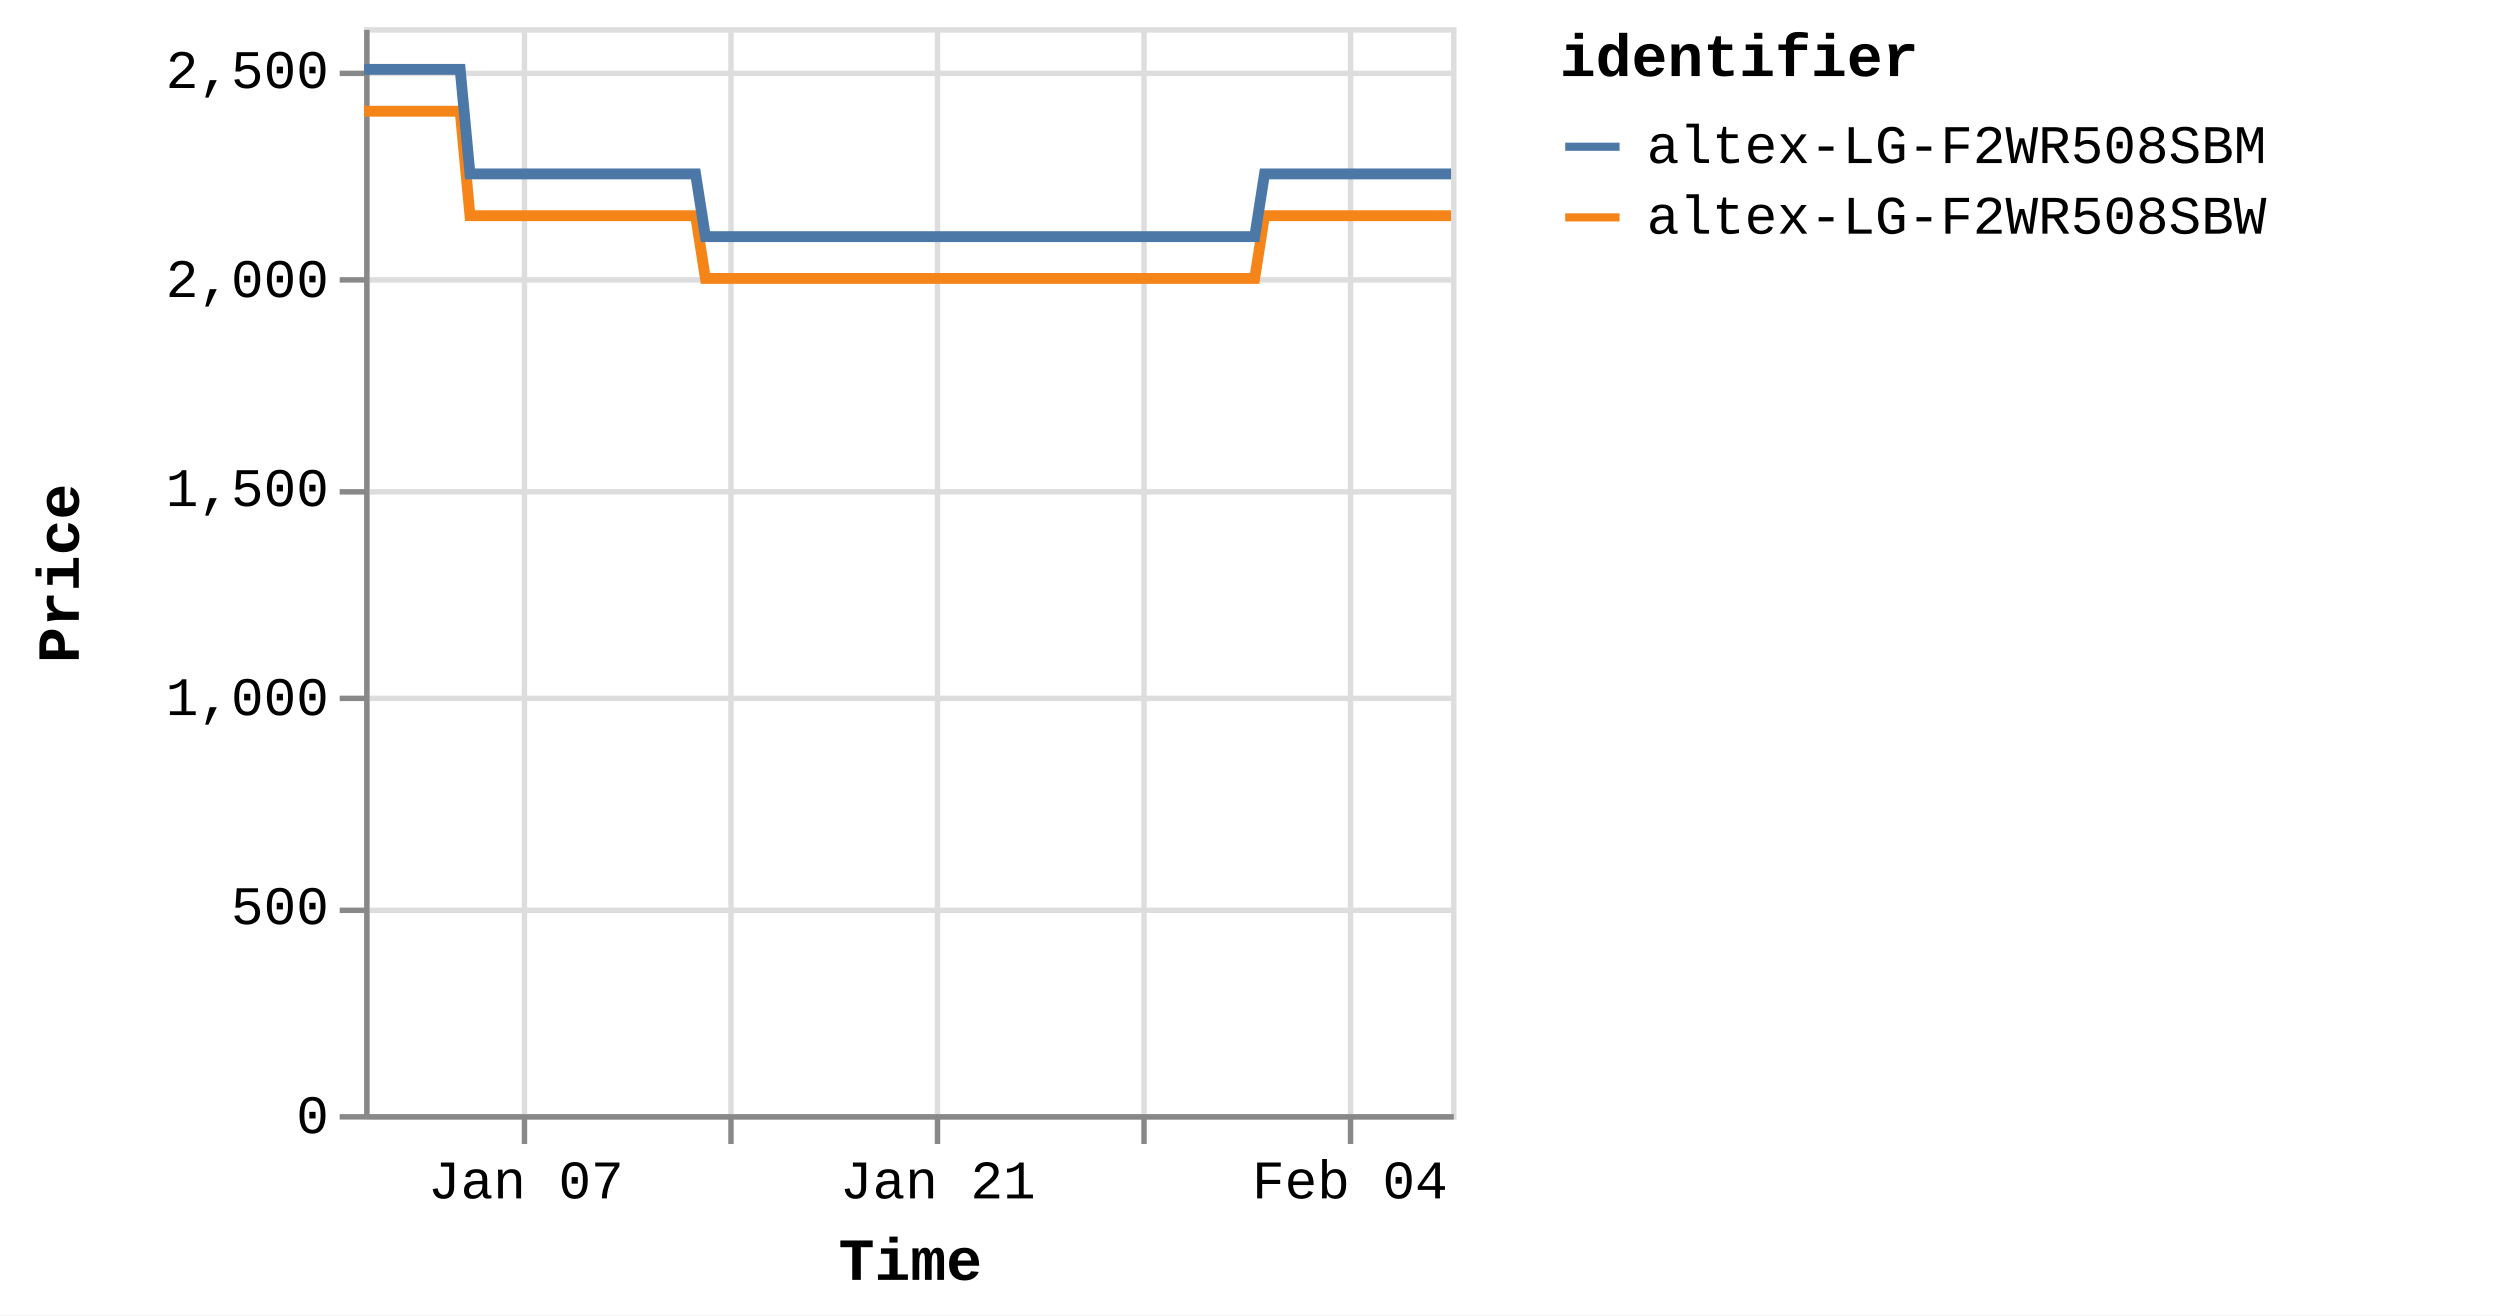
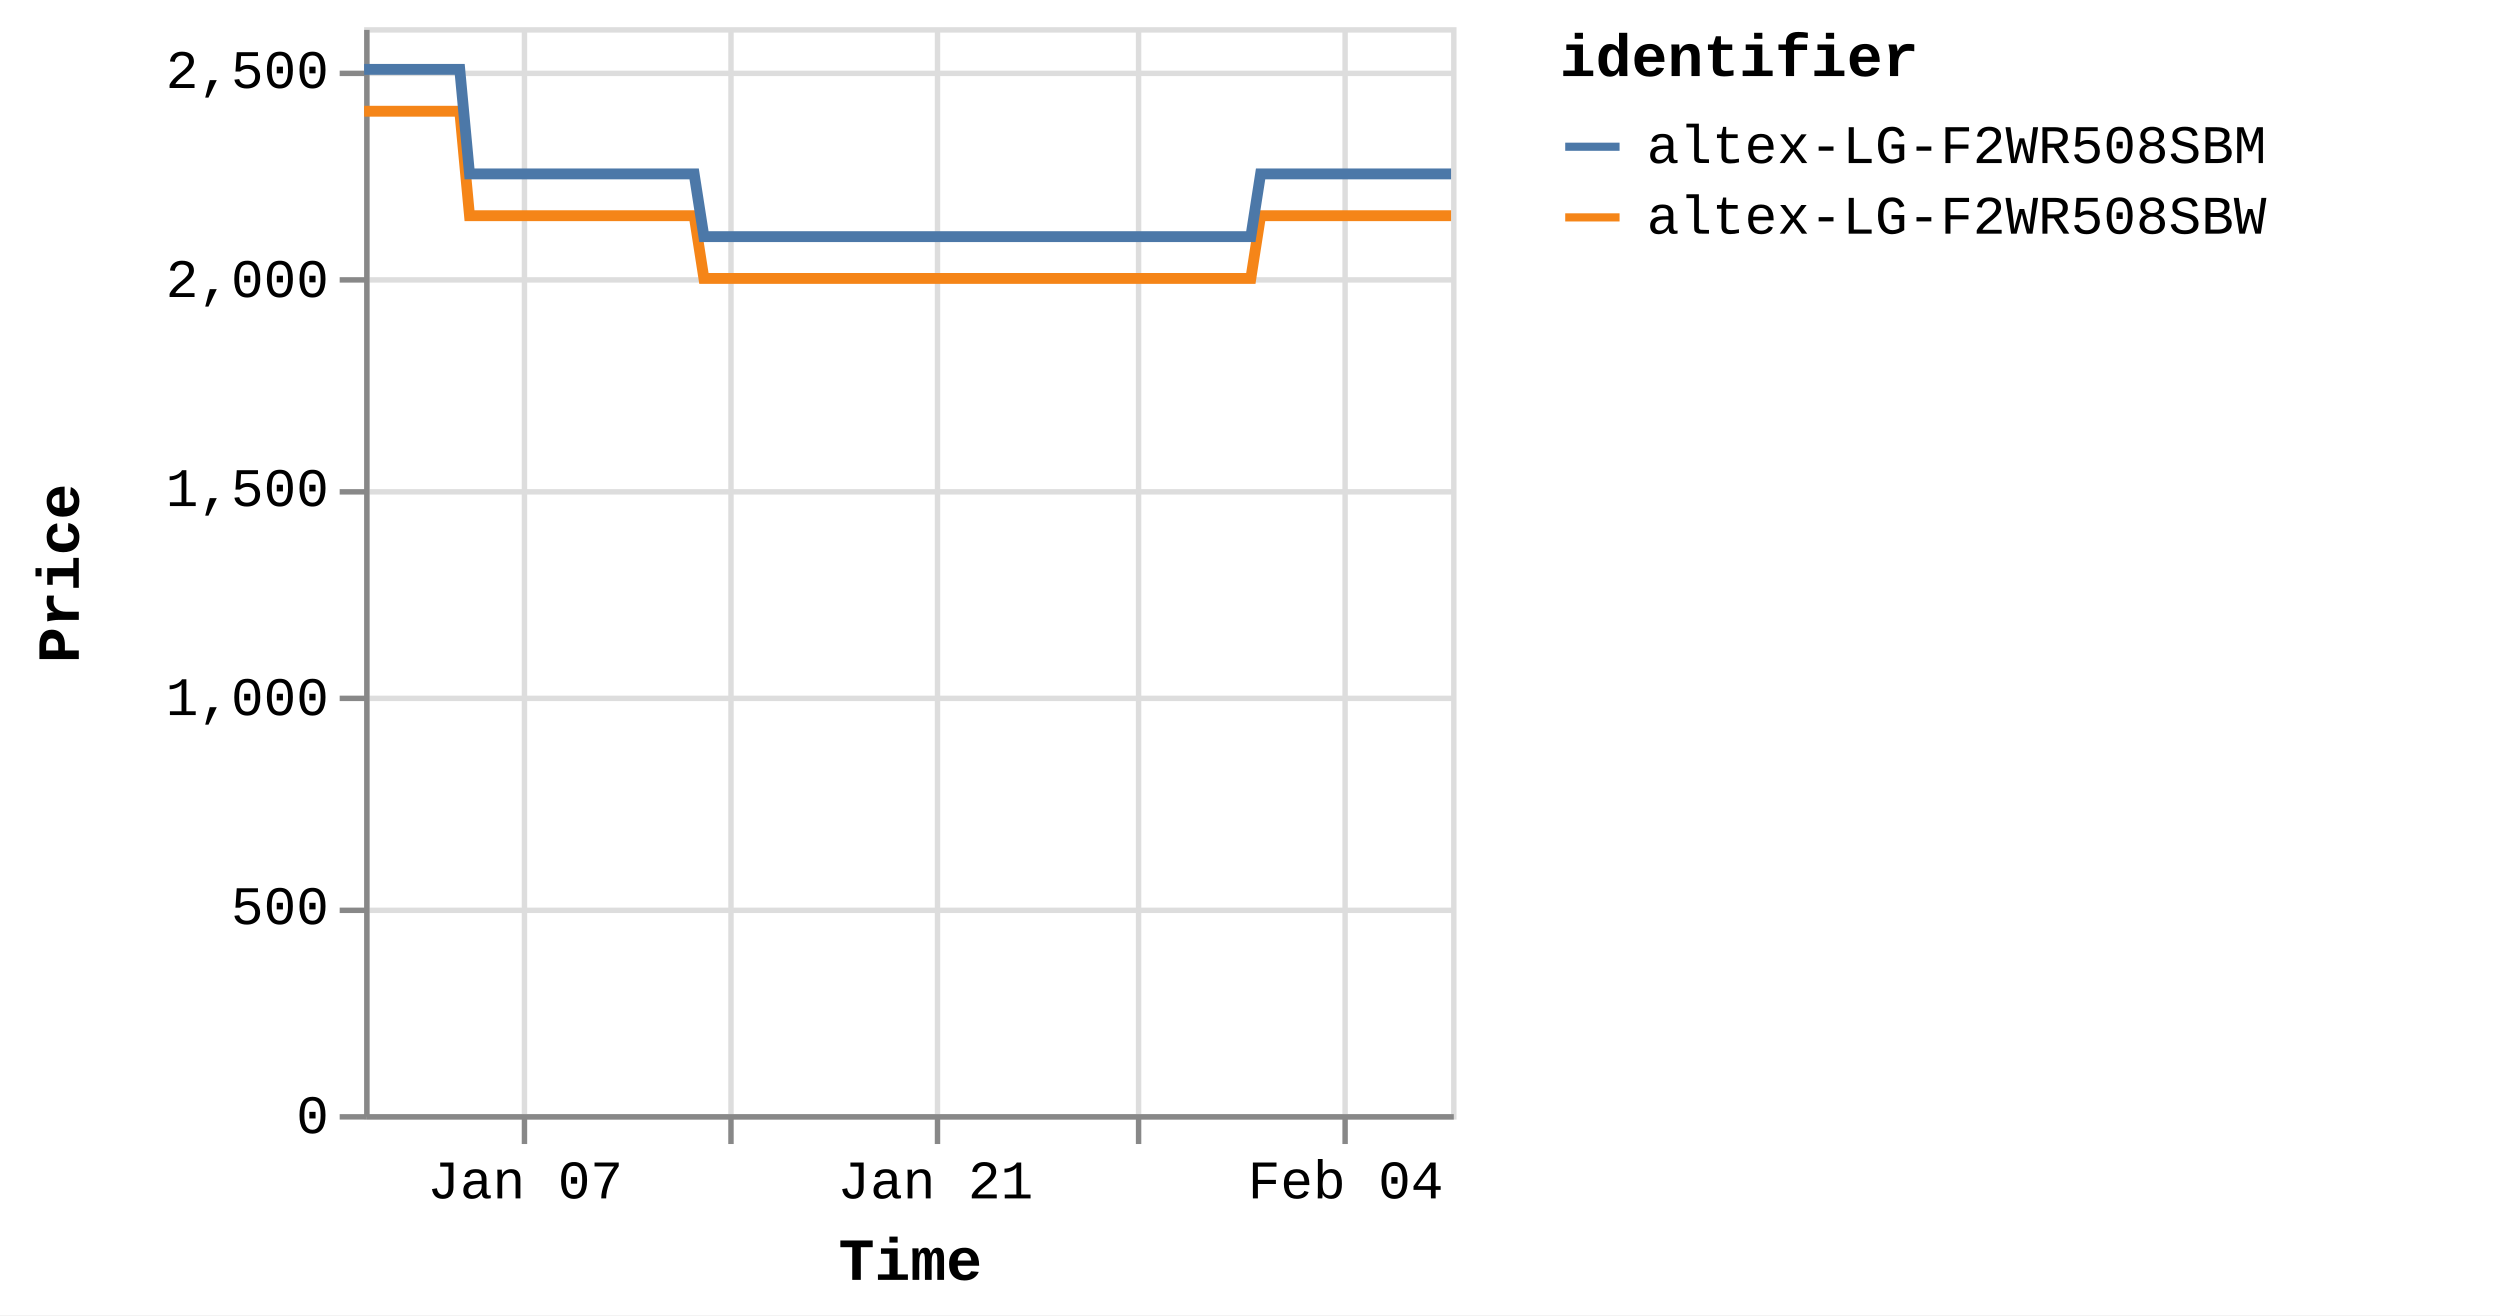
<svg xmlns="http://www.w3.org/2000/svg" version="1.1" class="marks" width="460" height="242" viewBox="0 0 460 242">
  <rect width="460" height="242" fill="white" />
  <g fill="none" stroke-miterlimit="10" transform="translate(67,5)">
    <g class="mark-group role-frame root" role="graphics-object" aria-roledescription="group mark container">
      <g transform="translate(0,0)">
        <path class="background" aria-hidden="true" d="M0.5,0.5h200v200h-200Z" stroke="#ddd" />
        <g>
          <g class="mark-group role-axis" aria-hidden="true">
            <g transform="translate(0.5,200.5)">
              <path class="background" aria-hidden="true" d="M0,0h0v0h0Z" pointer-events="none" />
              <g>
                <g class="mark-rule role-axis-grid" pointer-events="none">
                  <line transform="translate(29,-200)" x2="0" y2="200" stroke="#ddd" stroke-width="1" opacity="1" />
                  <line transform="translate(67,-200)" x2="0" y2="200" stroke="#ddd" stroke-width="1" opacity="1" />
                  <line transform="translate(105,-200)" x2="0" y2="200" stroke="#ddd" stroke-width="1" opacity="1" />
-                   <line transform="translate(143,-200)" x2="0" y2="200" stroke="#ddd" stroke-width="1" opacity="1" />
-                   <line transform="translate(181,-200)" x2="0" y2="200" stroke="#ddd" stroke-width="1" opacity="1" />
+                   <line transform="translate(142,-200)" x2="0" y2="200" stroke="#ddd" stroke-width="1" opacity="1" />
+                   <line transform="translate(180,-200)" x2="0" y2="200" stroke="#ddd" stroke-width="1" opacity="1" />
                </g>
              </g>
              <path class="foreground" aria-hidden="true" d="" pointer-events="none" display="none" />
            </g>
          </g>
          <g class="mark-group role-axis" aria-hidden="true">
            <g transform="translate(0.5,0.5)">
              <path class="background" aria-hidden="true" d="M0,0h0v0h0Z" pointer-events="none" />
              <g>
                <g class="mark-rule role-axis-grid" pointer-events="none">
                  <line transform="translate(0,200)" x2="200" y2="0" stroke="#ddd" stroke-width="1" opacity="1" />
                  <line transform="translate(0,162)" x2="200" y2="0" stroke="#ddd" stroke-width="1" opacity="1" />
                  <line transform="translate(0,123)" x2="200" y2="0" stroke="#ddd" stroke-width="1" opacity="1" />
                  <line transform="translate(0,85)" x2="200" y2="0" stroke="#ddd" stroke-width="1" opacity="1" />
                  <line transform="translate(0,46)" x2="200" y2="0" stroke="#ddd" stroke-width="1" opacity="1" />
                  <line transform="translate(0,8)" x2="200" y2="0" stroke="#ddd" stroke-width="1" opacity="1" />
                </g>
              </g>
              <path class="foreground" aria-hidden="true" d="" pointer-events="none" display="none" />
            </g>
          </g>
-           <g class="mark-group role-axis" role="graphics-symbol" aria-roledescription="axis" aria-label="X-axis titled 'Time' for a time scale with values from Monday, 01 January 2024, 2:19:43 PM to Wednesday, 07 February 2024, 12:47:50 PM">
+           <g class="mark-group role-axis" role="graphics-symbol" aria-roledescription="axis" aria-label="X-axis titled 'Time' for a time scale with values from Monday, 01 January 2024, 2:19:43 PM to Wednesday, 07 February 2024, 4:39:58 PM">
            <g transform="translate(0.5,200.5)">
              <path class="background" aria-hidden="true" d="M0,0h0v0h0Z" pointer-events="none" />
              <g>
                <g class="mark-rule role-axis-tick" pointer-events="none">
                  <line transform="translate(29,0)" x2="0" y2="5" stroke="#888" stroke-width="1" opacity="1" />
                  <line transform="translate(67,0)" x2="0" y2="5" stroke="#888" stroke-width="1" opacity="1" />
                  <line transform="translate(105,0)" x2="0" y2="5" stroke="#888" stroke-width="1" opacity="1" />
-                   <line transform="translate(143,0)" x2="0" y2="5" stroke="#888" stroke-width="1" opacity="1" />
-                   <line transform="translate(181,0)" x2="0" y2="5" stroke="#888" stroke-width="1" opacity="1" />
+                   <line transform="translate(142,0)" x2="0" y2="5" stroke="#888" stroke-width="1" opacity="1" />
+                   <line transform="translate(180,0)" x2="0" y2="5" stroke="#888" stroke-width="1" opacity="1" />
                </g>
                <g class="mark-text role-axis-label" pointer-events="none">
-                   <text text-anchor="middle" transform="translate(29.25571,15)" font-family="Liberation Mono" font-size="10px" fill="#000" opacity="1">Jan 07</text>
-                   <text text-anchor="middle" transform="translate(67.1589,15)" font-family="Liberation Mono" font-size="10px" fill="#000" opacity="0">Jan 14</text>
-                   <text text-anchor="middle" transform="translate(105.0621,15)" font-family="Liberation Mono" font-size="10px" fill="#000" opacity="1">Jan 21</text>
-                   <text text-anchor="middle" transform="translate(142.9653,15)" font-family="Liberation Mono" font-size="10px" fill="#000" opacity="0">Jan 28</text>
-                   <text text-anchor="middle" transform="translate(180.8685,15)" font-family="Liberation Mono" font-size="10px" fill="#000" opacity="1">Feb 04</text>
+                   <text text-anchor="middle" transform="translate(29.12858,15)" font-family="Liberation Mono" font-size="10px" fill="#000" opacity="1">Jan 07</text>
+                   <text text-anchor="middle" transform="translate(66.86706,15)" font-family="Liberation Mono" font-size="10px" fill="#000" opacity="0">Jan 14</text>
+                   <text text-anchor="middle" transform="translate(104.6056,15)" font-family="Liberation Mono" font-size="10px" fill="#000" opacity="1">Jan 21</text>
+                   <text text-anchor="middle" transform="translate(142.344,15)" font-family="Liberation Mono" font-size="10px" fill="#000" opacity="0">Jan 28</text>
+                   <text text-anchor="middle" transform="translate(180.0825,15)" font-family="Liberation Mono" font-size="10px" fill="#000" opacity="1">Feb 04</text>
                </g>
                <g class="mark-rule role-axis-domain" pointer-events="none">
                  <line transform="translate(0,0)" x2="200" y2="0" stroke="#888" stroke-width="1" opacity="1" />
                </g>
                <g class="mark-text role-axis-title" pointer-events="none">
                  <text text-anchor="middle" transform="translate(100,30)" font-family="Liberation Mono" font-size="11px" font-weight="bold" fill="#000" opacity="1">Time</text>
                </g>
              </g>
              <path class="foreground" aria-hidden="true" d="" pointer-events="none" display="none" />
            </g>
          </g>
          <g class="mark-group role-axis" role="graphics-symbol" aria-roledescription="axis" aria-label="Y-axis titled 'Price' for a linear scale with values from 0 to 2,600">
            <g transform="translate(0.5,0.5)">
              <path class="background" aria-hidden="true" d="M0,0h0v0h0Z" pointer-events="none" />
              <g>
                <g class="mark-rule role-axis-tick" pointer-events="none">
                  <line transform="translate(0,200)" x2="-5" y2="0" stroke="#888" stroke-width="1" opacity="1" />
                  <line transform="translate(0,162)" x2="-5" y2="0" stroke="#888" stroke-width="1" opacity="1" />
                  <line transform="translate(0,123)" x2="-5" y2="0" stroke="#888" stroke-width="1" opacity="1" />
                  <line transform="translate(0,85)" x2="-5" y2="0" stroke="#888" stroke-width="1" opacity="1" />
                  <line transform="translate(0,46)" x2="-5" y2="0" stroke="#888" stroke-width="1" opacity="1" />
                  <line transform="translate(0,8)" x2="-5" y2="0" stroke="#888" stroke-width="1" opacity="1" />
                </g>
                <g class="mark-text role-axis-label" pointer-events="none">
                  <text text-anchor="end" transform="translate(-7,203)" font-family="Liberation Mono" font-size="10px" fill="#000" opacity="1">0</text>
                  <text text-anchor="end" transform="translate(-7,164.5385)" font-family="Liberation Mono" font-size="10px" fill="#000" opacity="1">500</text>
                  <text text-anchor="end" transform="translate(-7,126.0769)" font-family="Liberation Mono" font-size="10px" fill="#000" opacity="1">1,000</text>
                  <text text-anchor="end" transform="translate(-7,87.61538)" font-family="Liberation Mono" font-size="10px" fill="#000" opacity="1">1,500</text>
                  <text text-anchor="end" transform="translate(-7,49.15385)" font-family="Liberation Mono" font-size="10px" fill="#000" opacity="1">2,000</text>
                  <text text-anchor="end" transform="translate(-7,10.69231)" font-family="Liberation Mono" font-size="10px" fill="#000" opacity="1">2,500</text>
                </g>
                <g class="mark-rule role-axis-domain" pointer-events="none">
                  <line transform="translate(0,200)" x2="0" y2="-200" stroke="#888" stroke-width="1" opacity="1" />
                </g>
                <g class="mark-text role-axis-title" pointer-events="none">
                  <text text-anchor="middle" transform="translate(-51,100) rotate(-90) translate(0,-2)" font-family="Liberation Mono" font-size="11px" font-weight="bold" fill="#000" opacity="1">Price</text>
                </g>
              </g>
              <path class="foreground" aria-hidden="true" d="" pointer-events="none" display="none" />
            </g>
          </g>
          <g class="mark-group role-scope pathgroup" role="graphics-object" aria-roledescription="group mark container">
            <g transform="translate(0,0)">
              <path class="background" aria-hidden="true" d="M0,0h200v200h-200Z" />
              <g>
                <g class="mark-line role-mark marks" role="graphics-object" aria-roledescription="line mark container">
-                   <path aria-label="Time: Jan 01, 2024; Price: 2399; identifier: altex-LG-F2WR508SBW" role="graphics-symbol" aria-roledescription="line mark" d="M0,15.462L0.567,15.462L1.424,15.462L3.229,15.462L4.133,15.462L5.081,15.462L5.943,15.462L6.838,15.462L8.644,15.462L9.547,15.462L10.497,15.462L11.36,15.462L12.252,15.462L14.059,15.462L14.963,15.462L15.91,15.462L16.78,15.462L17.669,15.462L19.476,34.692L20.378,34.692L21.326,34.692L22.193,34.692L23.082,34.692L24.89,34.692L25.791,34.692L26.736,34.692L27.603,34.692L28.497,34.692L30.308,34.692L31.205,34.692L32.151,34.692L33.018,34.692L33.912,34.692L35.722,34.692L36.627,34.692L37.576,34.692L38.44,34.692L39.326,34.692L41.138,34.692L42.04,34.692L43.001,34.692L43.856,34.692L44.742,34.692L46.553,34.692L47.455,34.692L48.405,34.692L49.267,34.692L50.156,34.692L51.966,34.692L52.869,34.692L53.821,34.692L54.685,34.692L55.571,34.692L57.38,34.692L58.284,34.692L59.232,34.692L60.097,34.692L60.987,34.692L62.792,46.231L63.693,46.231L64.639,46.231L65.506,46.231L66.4,46.231L68.211,46.231L69.108,46.231L70.053,46.231L70.919,46.231L71.815,46.231L73.626,46.231L74.53,46.231L75.483,46.231L76.344,46.231L77.23,46.231L79.039,46.231L79.945,46.231L80.896,46.231L81.76,46.231L82.645,46.231L84.454,46.231L85.36,46.231L86.311,46.231L87.173,46.231L88.059,46.231L89.868,46.231L90.771,46.231L91.723,46.231L92.584,46.231L93.476,46.231L95.284,46.231L96.187,46.231L97.138,46.231L98.004,46.231L98.889,46.231L100.698,46.231L101.596,46.231L102.543,46.231L103.413,46.231L104.305,46.231L106.109,46.231L107.012,46.231L107.957,46.231L108.825,46.231L109.719,46.231L111.532,46.231L112.436,46.231L113.389,46.231L114.246,46.231L115.134,46.231L116.944,46.231L117.85,46.231L118.802,46.231L119.665,46.231L120.548,46.231L122.36,46.231L123.264,46.231L124.216,46.231L125.077,46.231L125.963,46.231L127.776,46.231L128.677,46.231L129.631,46.231L130.496,46.231L131.377,46.231L133.185,46.231L134.09,46.231L135.026,46.231L135.892,46.231L136.795,46.231L138.597,46.231L139.502,46.231L140.429,46.231L141.304,46.231L142.206,46.231L144.012,46.231L144.915,46.231L145.846,46.231L146.72,46.231L147.622,46.231L149.427,46.231L150.332,46.231L151.268,46.231L152.136,46.231L153.037,46.231L154.84,46.231L155.744,46.231L156.682,46.231L157.561,46.231L158.45,46.231L160.255,46.231L161.159,46.231L162.098,46.231L162.964,46.231L163.865,46.231L165.67,34.692L166.574,34.692L167.513,34.692L168.378,34.692L169.28,34.692L171.087,34.692L171.988,34.692L172.926,34.692L173.792,34.692L174.695,34.692L176.501,34.692L177.403,34.692L178.334,34.692L179.207,34.692L180.113,34.692L181.92,34.692L182.819,34.692L183.748,34.692L184.622,34.692L185.524,34.692L187.33,34.692L188.235,34.692L189.174,34.692L190.039,34.692L190.939,34.692L192.744,34.692L193.647,34.692L194.588,34.692L195.454,34.692L196.354,34.692L198.159,34.692L199.063,34.692L200,34.692" stroke="#f58518" stroke-width="2" />
+                   <path aria-label="Time: Jan 01, 2024; Price: 2399; identifier: altex-LG-F2WR508SBW" role="graphics-symbol" aria-roledescription="line mark" d="M0,15.462L0.564,15.462L1.418,15.462L3.215,15.462L4.115,15.462L5.059,15.462L5.918,15.462L6.809,15.462L8.607,15.462L9.506,15.462L10.451,15.462L11.31,15.462L12.199,15.462L13.998,15.462L14.898,15.462L15.841,15.462L16.707,15.462L17.592,15.462L19.392,34.692L20.289,34.692L21.233,34.692L22.096,34.692L22.982,34.692L24.781,34.692L25.679,34.692L26.62,34.692L27.483,34.692L28.373,34.692L30.176,34.692L31.07,34.692L32.011,34.692L32.875,34.692L33.765,34.692L35.567,34.692L36.468,34.692L37.413,34.692L38.273,34.692L39.155,34.692L40.96,34.692L41.857,34.692L42.814,34.692L43.665,34.692L44.547,34.692L46.35,34.692L47.249,34.692L48.195,34.692L49.053,34.692L49.939,34.692L51.74,34.692L52.639,34.692L53.587,34.692L54.447,34.692L55.33,34.692L57.131,34.692L58.031,34.692L58.975,34.692L59.836,34.692L60.722,34.692L62.519,46.231L63.416,46.231L64.358,46.231L65.222,46.231L66.111,46.231L67.914,46.231L68.807,46.231L69.748,46.231L70.611,46.231L71.503,46.231L73.307,46.231L74.206,46.231L75.155,46.231L76.013,46.231L76.894,46.231L78.695,46.231L79.598,46.231L80.544,46.231L81.405,46.231L82.286,46.231L84.087,46.231L84.989,46.231L85.936,46.231L86.794,46.231L87.677,46.231L89.477,46.231L90.377,46.231L91.325,46.231L92.182,46.231L93.07,46.231L94.87,46.231L95.769,46.231L96.716,46.231L97.578,46.231L98.459,46.231L100.261,46.231L101.154,46.231L102.097,46.231L102.964,46.231L103.852,46.231L105.648,46.231L106.547,46.231L107.488,46.231L108.352,46.231L109.242,46.231L111.048,46.231L111.948,46.231L112.896,46.231L113.749,46.231L114.633,46.231L116.435,46.231L117.338,46.231L118.285,46.231L119.145,46.231L120.024,46.231L121.828,46.231L122.728,46.231L123.676,46.231L124.534,46.231L125.416,46.231L127.221,46.231L128.117,46.231L129.067,46.231L129.929,46.231L130.807,46.231L132.606,46.231L133.508,46.231L134.439,46.231L135.302,46.231L136.201,46.231L137.994,46.231L138.896,46.231L139.818,46.231L140.69,46.231L141.588,46.231L143.387,46.231L144.285,46.231L145.212,46.231L146.082,46.231L146.981,46.231L148.778,46.231L149.679,46.231L150.611,46.231L151.474,46.231L152.372,46.231L154.167,46.231L155.067,46.231L156.001,46.231L156.877,46.231L157.762,46.231L159.559,46.231L160.458,46.231L161.394,46.231L162.255,46.231L163.153,46.231L164.95,34.692L165.85,34.692L166.786,34.692L167.646,34.692L168.544,34.692L170.344,34.692L171.24,34.692L172.175,34.692L173.037,34.692L173.936,34.692L175.734,34.692L176.633,34.692L177.559,34.692L178.429,34.692L179.33,34.692L181.129,34.692L182.025,34.692L182.949,34.692L183.819,34.692L184.718,34.692L186.516,34.692L187.417,34.692L188.352,34.692L189.213,34.692L190.109,34.692L191.906,34.692L192.805,34.692L193.742,34.692L194.604,34.692L195.501,34.692L197.298,34.692L198.198,34.692L199.131,34.692L200,34.692" stroke="#f58518" stroke-width="2" />
                </g>
              </g>
              <path class="foreground" aria-hidden="true" d="" display="none" />
            </g>
            <g transform="translate(0,0)">
              <path class="background" aria-hidden="true" d="M0,0h200v200h-200Z" />
              <g>
                <g class="mark-line role-mark marks" role="graphics-object" aria-roledescription="line mark container">
-                   <path aria-label="Time: Jan 01, 2024; Price: 2499; identifier: altex-LG-F2WR508SBM" role="graphics-symbol" aria-roledescription="line mark" d="M0,7.769L0.567,7.769L1.425,7.769L3.23,7.769L4.133,7.769L5.081,7.769L5.944,7.769L6.838,7.769L8.645,7.769L9.548,7.769L10.497,7.769L11.36,7.769L12.252,7.769L14.059,7.769L14.963,7.769L15.91,7.769L16.781,7.769L17.67,7.769L19.477,27L20.378,27L21.326,27L22.193,27L23.083,27L24.89,27L25.791,27L26.737,27L27.603,27L28.497,27L30.308,27L31.205,27L32.151,27L33.018,27L33.912,27L35.722,27L36.627,27L37.576,27L38.44,27L39.326,27L41.139,27L42.04,27L43.001,27L43.856,27L44.742,27L46.553,27L47.455,27L48.406,27L49.267,27L50.157,27L51.966,27L52.869,27L53.822,27L54.685,27L55.571,27L57.38,27L58.284,27L59.232,27L60.097,27L60.987,27L62.792,38.538L63.693,38.538L64.639,38.538L65.506,38.538L66.4,38.538L68.211,38.538L69.108,38.538L70.053,38.538L70.919,38.538L71.815,38.538L73.627,38.538L74.53,38.538L75.483,38.538L76.345,38.538L77.23,38.538L79.039,38.538L79.946,38.538L80.896,38.538L81.762,38.538L82.645,38.538L84.454,38.538L85.36,38.538L86.311,38.538L87.173,38.538L88.06,38.538L89.868,38.538L90.771,38.538L91.723,38.538L92.585,38.538L93.477,38.538L95.284,38.538L96.187,38.538L97.139,38.538L98.004,38.538L98.889,38.538L100.699,38.538L101.596,38.538L102.543,38.538L103.414,38.538L104.305,38.538L106.11,38.538L107.012,38.538L107.957,38.538L108.825,38.538L109.719,38.538L111.533,38.538L112.437,38.538L113.389,38.538L114.246,38.538L115.134,38.538L116.944,38.538L117.85,38.538L118.802,38.538L119.666,38.538L120.548,38.538L122.36,38.538L123.264,38.538L124.216,38.538L125.078,38.538L125.964,38.538L127.776,38.538L128.677,38.538L129.631,38.538L130.496,38.538L131.378,38.538L133.185,38.538L134.09,38.538L135.026,38.538L135.892,38.538L136.795,38.538L138.597,38.538L139.502,38.538L140.429,38.538L141.305,38.538L142.206,38.538L144.013,38.538L144.915,38.538L145.846,38.538L146.72,38.538L147.622,38.538L149.427,38.538L150.332,38.538L151.269,38.538L152.136,38.538L153.038,38.538L154.841,38.538L155.744,38.538L156.682,38.538L157.562,38.538L158.451,38.538L160.255,38.538L161.159,38.538L162.099,38.538L162.964,38.538L163.866,38.538L165.671,27L166.574,27L167.514,27L168.378,27L169.28,27L171.087,27L171.988,27L172.926,27L173.792,27L174.696,27L176.501,27L177.404,27L178.334,27L179.208,27L180.113,27L181.92,27L182.819,27L183.748,27L184.622,27L185.524,27L187.33,27L188.236,27L189.174,27L190.039,27L190.939,27L192.744,27L193.647,27L194.588,27L195.454,27L196.354,27L198.159,27L199.063,27L200,27" stroke="#4c78a8" stroke-width="2" />
+                   <path aria-label="Time: Jan 01, 2024; Price: 2499; identifier: altex-LG-F2WR508SBM" role="graphics-symbol" aria-roledescription="line mark" d="M0,7.769L0.564,7.769L1.418,7.769L3.215,7.769L4.115,7.769L5.059,7.769L5.918,7.769L6.809,7.769L8.607,7.769L9.506,7.769L10.452,7.769L11.31,7.769L12.199,7.769L13.998,7.769L14.898,7.769L15.841,7.769L16.708,7.769L17.593,7.769L19.392,27L20.29,27L21.233,27L22.096,27L22.982,27L24.782,27L25.679,27L26.62,27L27.483,27L28.373,27L30.176,27L31.07,27L32.011,27L32.875,27L33.765,27L35.567,27L36.468,27L37.413,27L38.273,27L39.155,27L40.96,27L41.857,27L42.814,27L43.666,27L44.547,27L46.35,27L47.249,27L48.195,27L49.053,27L49.939,27L51.74,27L52.639,27L53.588,27L54.447,27L55.33,27L57.131,27L58.031,27L58.975,27L59.836,27L60.722,27L62.52,38.538L63.417,38.538L64.358,38.538L65.222,38.538L66.112,38.538L67.915,38.538L68.808,38.538L69.749,38.538L70.611,38.538L71.503,38.538L73.307,38.538L74.206,38.538L75.155,38.538L76.013,38.538L76.894,38.538L78.695,38.538L79.598,38.538L80.544,38.538L81.407,38.538L82.286,38.538L84.087,38.538L84.989,38.538L85.936,38.538L86.795,38.538L87.677,38.538L89.478,38.538L90.377,38.538L91.325,38.538L92.182,38.538L93.071,38.538L94.87,38.538L95.769,38.538L96.716,38.538L97.578,38.538L98.459,38.538L100.261,38.538L101.154,38.538L102.097,38.538L102.964,38.538L103.852,38.538L105.649,38.538L106.547,38.538L107.488,38.538L108.352,38.538L109.242,38.538L111.048,38.538L111.948,38.538L112.896,38.538L113.75,38.538L114.633,38.538L116.436,38.538L117.338,38.538L118.286,38.538L119.146,38.538L120.024,38.538L121.828,38.538L122.728,38.538L123.676,38.538L124.534,38.538L125.416,38.538L127.221,38.538L128.118,38.538L129.067,38.538L129.929,38.538L130.807,38.538L132.606,38.538L133.508,38.538L134.439,38.538L135.302,38.538L136.201,38.538L137.995,38.538L138.896,38.538L139.818,38.538L140.691,38.538L141.588,38.538L143.387,38.538L144.285,38.538L145.212,38.538L146.082,38.538L146.981,38.538L148.778,38.538L149.679,38.538L150.611,38.538L151.475,38.538L152.373,38.538L154.168,38.538L155.067,38.538L156.001,38.538L156.877,38.538L157.762,38.538L159.559,38.538L160.459,38.538L161.394,38.538L162.256,38.538L163.153,38.538L164.951,27L165.85,27L166.786,27L167.646,27L168.544,27L170.344,27L171.241,27L172.175,27L173.037,27L173.936,27L175.734,27L176.633,27L177.559,27L178.429,27L179.33,27L181.129,27L182.025,27L182.95,27L183.82,27L184.718,27L186.516,27L187.418,27L188.352,27L189.213,27L190.109,27L191.907,27L192.806,27L193.742,27L194.604,27L195.501,27L197.298,27L198.198,27L199.131,27L200,27" stroke="#4c78a8" stroke-width="2" />
                </g>
              </g>
              <path class="foreground" aria-hidden="true" d="" display="none" />
            </g>
          </g>
          <g class="mark-group role-legend" role="graphics-symbol" aria-roledescription="legend" aria-label="Symbol legend titled 'identifier' for stroke color with 2 values: altex-LG-F2WR508SBM, altex-LG-F2WR508SBW">
            <g transform="translate(220,0)">
              <path class="background" aria-hidden="true" d="M0,0h168v40h-168Z" pointer-events="none" />
              <g>
                <g class="mark-group role-legend-entry">
                  <g transform="translate(0,16)">
                    <path class="background" aria-hidden="true" d="M0,0h0v0h0Z" pointer-events="none" />
                    <g>
                      <g class="mark-group role-scope" role="graphics-object" aria-roledescription="group mark container">
                        <g transform="translate(0,0)">
                          <path class="background" aria-hidden="true" d="M0,0h168v11h-168Z" pointer-events="none" opacity="1" />
                          <g>
                            <g class="mark-symbol role-legend-symbol" pointer-events="none">
                              <path transform="translate(6,6)" d="M-5,0L5,0" stroke="#4c78a8" stroke-width="1.5" opacity="1" />
                            </g>
                            <g class="mark-text role-legend-label" pointer-events="none">
                              <text text-anchor="start" transform="translate(16,9)" font-family="Liberation Mono" font-size="10px" fill="#000" opacity="1">altex-LG-F2WR508SBM</text>
                            </g>
                          </g>
                          <path class="foreground" aria-hidden="true" d="" pointer-events="none" display="none" />
                        </g>
                        <g transform="translate(0,13)">
                          <path class="background" aria-hidden="true" d="M0,0h168v11h-168Z" pointer-events="none" opacity="1" />
                          <g>
                            <g class="mark-symbol role-legend-symbol" pointer-events="none">
                              <path transform="translate(6,6)" d="M-5,0L5,0" stroke="#f58518" stroke-width="1.5" opacity="1" />
                            </g>
                            <g class="mark-text role-legend-label" pointer-events="none">
                              <text text-anchor="start" transform="translate(16,9)" font-family="Liberation Mono" font-size="10px" fill="#000" opacity="1">altex-LG-F2WR508SBW</text>
                            </g>
                          </g>
                          <path class="foreground" aria-hidden="true" d="" pointer-events="none" display="none" />
                        </g>
                      </g>
                    </g>
                    <path class="foreground" aria-hidden="true" d="" pointer-events="none" display="none" />
                  </g>
                </g>
                <g class="mark-text role-legend-title" pointer-events="none">
                  <text text-anchor="start" transform="translate(0,9)" font-family="Liberation Mono" font-size="11px" font-weight="bold" fill="#000" opacity="1">identifier</text>
                </g>
              </g>
              <path class="foreground" aria-hidden="true" d="" pointer-events="none" display="none" />
            </g>
          </g>
        </g>
        <path class="foreground" aria-hidden="true" d="" display="none" />
      </g>
    </g>
  </g>
</svg>
